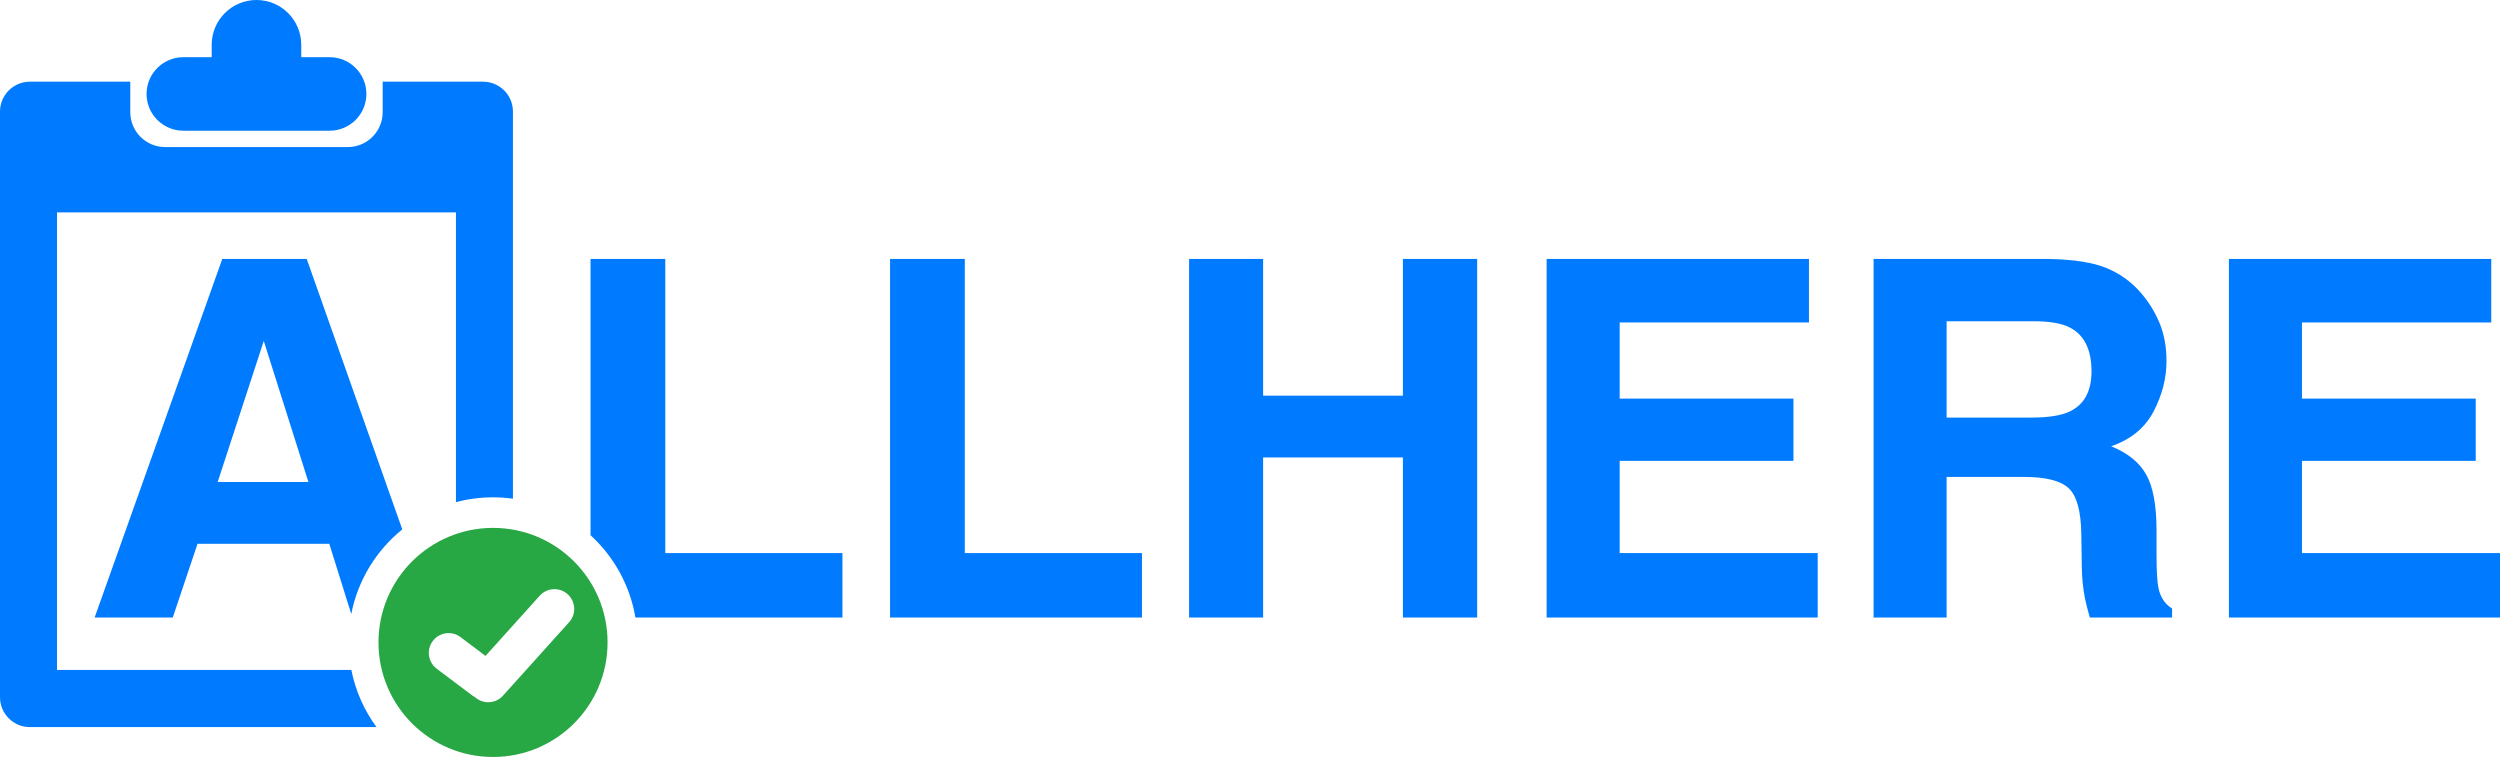
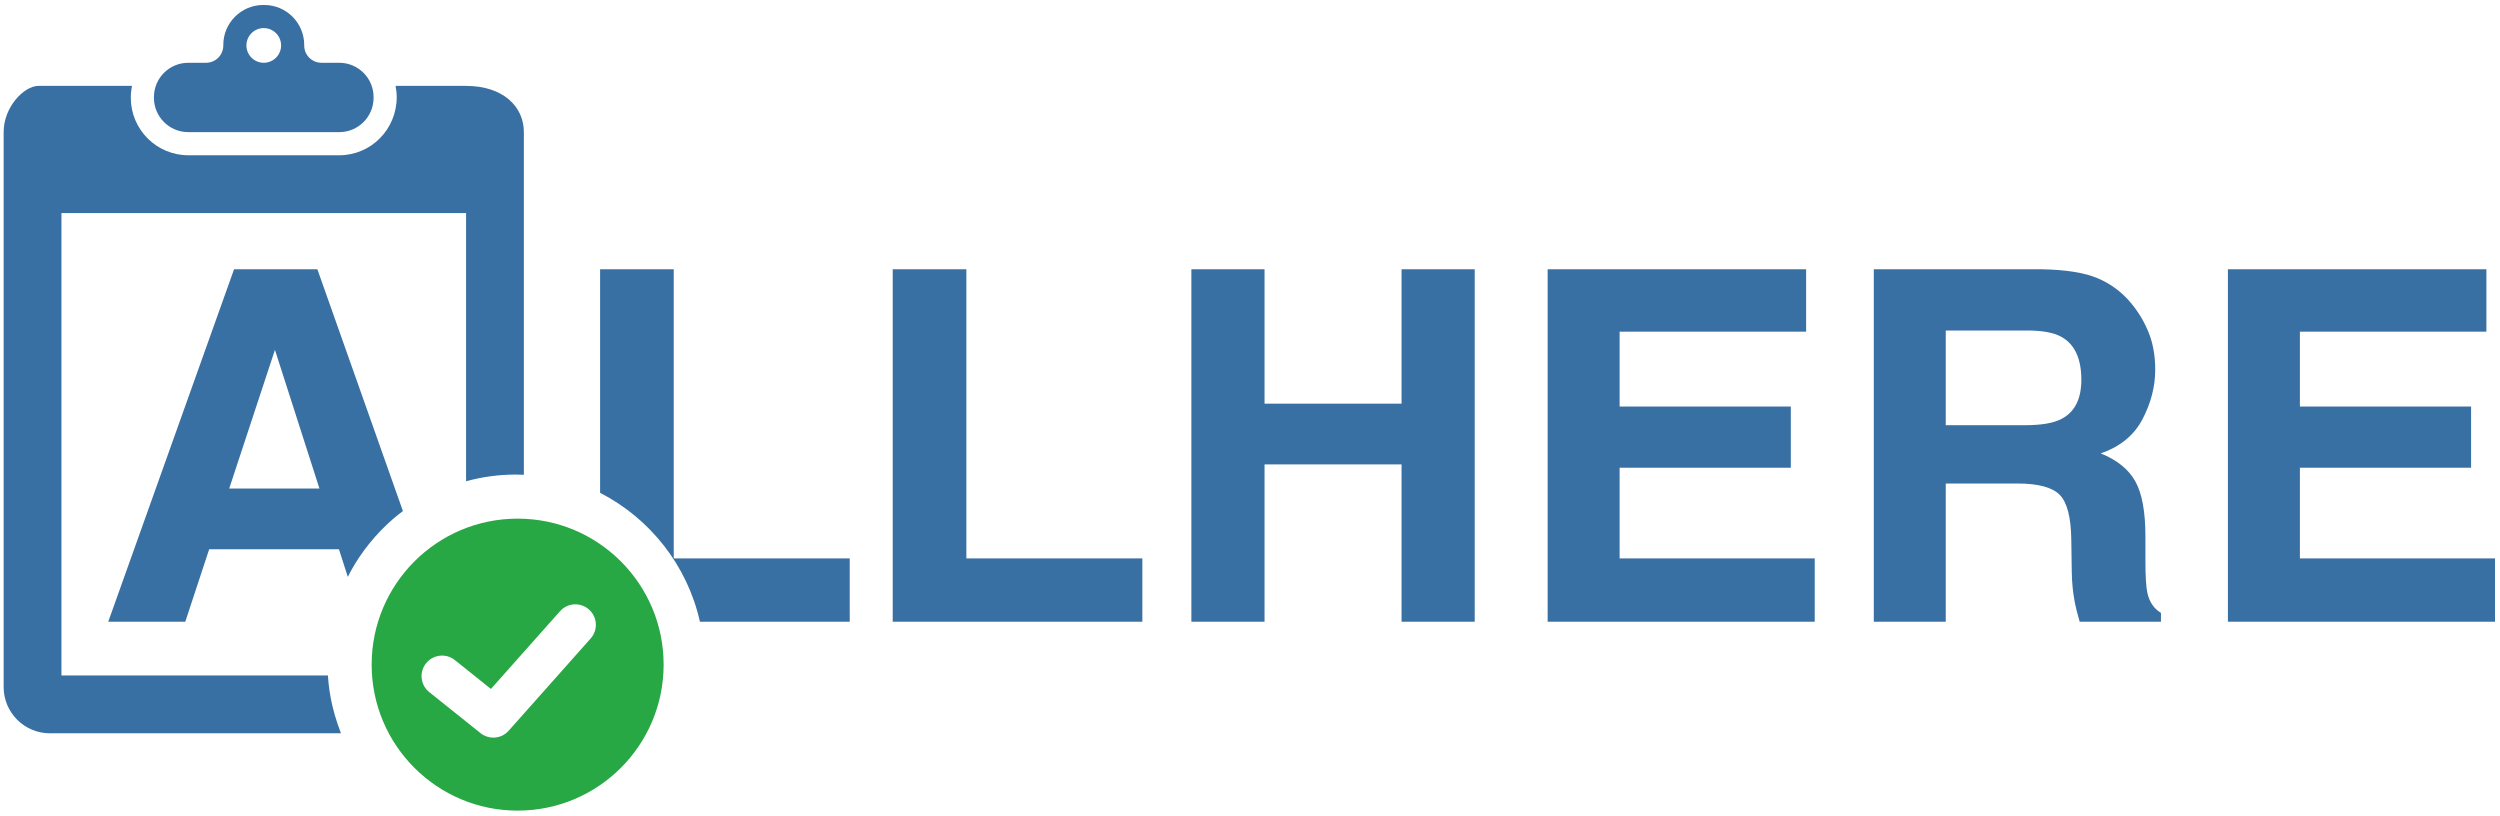
- <svg xmlns="http://www.w3.org/2000/svg" width="502px" height="152px" viewBox="0 0 502 152" version="1.1">
+ <svg xmlns="http://www.w3.org/2000/svg" width="429px" height="140px" viewBox="0 0 429 140" version="1.1">
  <defs />
-   <g id="improved-logo" stroke="none" stroke-width="1" fill="none" fill-rule="evenodd">
+   <g id="Page-1" stroke="none" stroke-width="1" fill="none" fill-rule="evenodd">
    <g id="logo-blue-green">
-       <path d="M42.508,11.483 L42.508,8.992 L42.508,8.992 C42.508,4.026 46.534,9.12272381e-16 51.5,0 C56.466,-9.12272381e-16 60.492,4.026 60.492,8.992 L60.492,11.483 L66.189,11.483 L66.189,11.483 C70.266,11.483 73.571,14.788 73.571,18.865 L73.571,18.865 C73.571,22.942 70.266,26.247 66.189,26.247 L36.811,26.247 C32.734,26.247 29.429,22.942 29.429,18.865 C29.429,14.788 32.734,11.483 36.811,11.483 L36.811,11.483 L42.508,11.483 Z M91.556,100.83 L91.556,42.652 L11.444,42.652 L11.444,134.517 L70.55,134.517 C71.386,138.748 73.142,142.648 75.601,146 L6,146 L6,146 C2.686,146 -4.82366169e-16,143.314 -8.8817842e-16,140 L0,22.404 L-8.8817842e-16,22.404 C-1.29399067e-15,19.091 2.686,16.404 6,16.404 L6,16.404 L26.159,16.404 L26.159,22.528 C26.159,26.394 29.293,29.528 33.159,29.528 L33.159,29.528 L69.841,29.528 C73.707,29.528 76.841,26.394 76.841,22.528 L76.841,22.528 L76.841,16.404 L97,16.404 C100.314,16.404 103,19.091 103,22.404 L103,100.139 C101.692,99.958 100.357,99.865 99,99.865 C96.426,99.865 93.931,100.2 91.556,100.83 Z" id="clipboard" fill="#007BFF" />
-       <path d="M43.707,96.792 L61.932,96.792 L52.966,68.461 L43.707,96.792 Z M80.777,106.305 L61.591,52 L44.633,52 L19,124 L34.691,124 L39.662,109.199 L66.123,109.199 L70.534,123.3 C71.86,116.478 75.577,110.51 80.777,106.305 Z M127.594,124 L169.162,124 L169.162,111.056 L133.588,111.056 L133.588,52 L118.579,52 L118.579,107.472 C123.236,111.736 126.496,117.501 127.594,124 Z M178.724,52 L193.733,52 L193.733,111.056 L229.307,111.056 L229.307,124 L178.724,124 L178.724,52 Z M238.771,124 L238.771,52 L253.634,52 L253.634,79.452 L281.703,79.452 L281.703,52 L296.615,52 L296.615,124 L281.703,124 L281.703,91.859 L253.634,91.859 L253.634,124 L238.771,124 Z M363.241,64.749 L325.231,64.749 L325.231,80.038 L360.122,80.038 L360.122,92.543 L325.231,92.543 L325.231,111.056 L364.996,111.056 L364.996,124 L310.563,124 L310.563,52 L363.241,52 L363.241,64.749 Z M390.882,64.505 L390.882,83.848 L407.889,83.848 C411.268,83.848 413.802,83.457 415.492,82.676 C418.48,81.308 419.975,78.605 419.975,74.567 C419.975,70.204 418.529,67.273 415.638,65.775 C414.013,64.928 411.577,64.505 408.328,64.505 L390.882,64.505 Z M423.069,53.856 C425.782,54.996 428.08,56.673 429.965,58.887 C431.524,60.711 432.759,62.73 433.668,64.944 C434.578,67.159 435.033,69.682 435.033,72.516 C435.033,75.935 434.172,79.297 432.45,82.602 C430.728,85.908 427.886,88.244 423.922,89.612 C427.236,90.947 429.583,92.844 430.964,95.303 C432.344,97.761 433.035,101.514 433.035,106.562 L433.035,111.398 C433.035,114.687 433.165,116.917 433.425,118.09 C433.815,119.946 434.724,121.313 436.154,122.193 L436.154,124 L419.634,124 C419.179,122.404 418.854,121.118 418.659,120.141 C418.269,118.122 418.058,116.054 418.026,113.938 L417.928,107.246 C417.863,102.654 417.027,99.593 415.418,98.062 C413.81,96.532 410.797,95.767 406.379,95.767 L390.882,95.767 L390.882,124 L376.214,124 L376.214,52 L411.447,52 C416.482,52.098 420.357,52.716 423.069,53.856 Z M500.246,64.749 L462.235,64.749 L462.235,80.038 L497.127,80.038 L497.127,92.543 L462.235,92.543 L462.235,111.056 L502,111.056 L502,124 L447.567,124 L447.567,52 L500.246,52 L500.246,64.749 Z" id="ALLHERE-text" fill="#007BFF" />
-       <path d="M95.354,139.964 C95.363,139.972 95.372,139.981 95.381,139.989 L95.381,139.989 C97.012,141.457 99.524,141.325 100.992,139.695 L114.281,124.936 C115.75,123.305 115.618,120.793 113.987,119.324 C112.357,117.856 109.844,117.988 108.376,119.618 L108.376,119.618 L97.49,131.709 L92.471,127.928 C90.718,126.607 88.227,126.957 86.907,128.71 L86.907,128.71 L86.907,128.71 C85.586,130.462 85.936,132.953 87.689,134.274 L87.689,134.274 L94.723,139.574 C94.924,139.726 95.136,139.856 95.354,139.964 Z M99,152 C86.297,152 76,141.703 76,129 C76,116.297 86.297,106 99,106 C111.703,106 122,116.297 122,129 C122,141.703 111.703,152 99,152 Z" id="checkmark" fill="#28A745" />
+       <path d="M45.261,10.772 C43.618,10.772 42.285,9.44 42.285,7.796 C42.285,6.153 43.618,4.82 45.261,4.82 C46.904,4.82 48.237,6.153 48.237,7.796 C48.237,9.44 46.904,10.772 45.261,10.772 Z M58.215,10.772 C61.469,10.772 64.107,13.41 64.107,16.663 L64.107,16.783 C64.107,20.037 61.469,22.674 58.215,22.674 L32.307,22.674 C29.053,22.674 26.414,20.037 26.414,16.783 L26.414,16.663 C26.414,13.41 29.053,10.772 32.307,10.772 L35.361,10.772 C36.994,10.772 38.318,9.448 38.318,7.816 L38.318,7.717 C38.318,3.926 41.39,0.853 45.181,0.853 L45.34,0.853 C49.131,0.853 52.204,3.926 52.204,7.717 L52.204,7.817 C52.204,9.448 53.527,10.772 55.16,10.772 L58.215,10.772 Z M57.904,124.148 C58.036,124.537 58.174,124.924 58.32,125.307 C58.387,125.48 58.439,125.66 58.508,125.832 L8.56,125.832 C4.178,125.832 0.626,122.279 0.626,117.897 L0.626,22.674 C0.626,18.293 4.178,14.74 6.577,14.74 L22.654,14.74 C22.52,15.399 22.447,16.081 22.447,16.784 C22.447,22.219 26.87,26.643 32.307,26.643 L58.214,26.643 C63.652,26.643 68.074,22.219 68.074,16.663 C68.074,16.005 68.004,15.363 67.88,14.74 L79.977,14.74 C86.343,14.74 89.896,18.293 89.896,22.674 L89.896,81.47 C89.439,81.45 88.98,81.435 88.517,81.435 C85.56,81.435 82.699,81.839 79.977,82.583 L79.977,36.561 L10.545,36.561 L10.545,115.913 L56.268,115.913 C56.324,116.762 56.41,117.603 56.53,118.434 C56.534,118.464 56.537,118.496 56.542,118.527 C56.648,119.246 56.781,119.956 56.934,120.659 C56.992,120.927 57.054,121.192 57.118,121.457 C57.232,121.924 57.358,122.386 57.492,122.845 C57.62,123.284 57.758,123.717 57.904,124.148 Z" id="clipboard" fill="#3870A3" />
+       <path d="M115.614,95.817 L145.813,95.817 L145.813,106.69 L120.11,106.69 C117.948,97.031 111.556,88.977 102.977,84.566 L102.977,46.209 L115.614,46.209 L115.614,95.817 Z M153.19,46.209 L165.828,46.209 L165.828,95.817 L196.027,95.817 L196.027,106.69 L153.19,106.69 L153.19,46.209 Z M204.439,106.69 L204.439,46.209 L216.995,46.209 L216.995,69.269 L240.506,69.269 L240.506,46.209 L253.061,46.209 L253.061,106.69 L240.506,106.69 L240.506,79.691 L216.995,79.691 L216.995,106.69 L204.439,106.69 Z M309.931,56.919 L277.926,56.919 L277.926,69.761 L307.304,69.761 L307.304,80.266 L277.926,80.266 L277.926,95.817 L311.408,95.817 L311.408,106.69 L265.576,106.69 L265.576,46.209 L309.931,46.209 L309.931,56.919 Z M360.013,47.769 C362.241,48.727 364.127,50.135 365.675,51.995 C366.956,53.527 367.969,55.223 368.715,57.083 C369.463,58.944 369.836,61.063 369.836,63.443 C369.836,66.315 369.111,69.14 367.661,71.915 C366.212,74.693 363.819,76.655 360.481,77.803 C363.272,78.926 365.248,80.519 366.411,82.584 C367.573,84.65 368.154,87.802 368.154,92.042 L368.154,96.104 C368.154,98.867 368.265,100.74 368.487,101.725 C368.822,103.284 369.598,104.433 370.821,105.172 L370.821,106.69 L356.871,106.69 C356.487,105.35 356.214,104.269 356.051,103.449 C355.722,101.753 355.544,100.016 355.517,98.238 L355.435,92.616 C355.383,88.759 354.717,86.188 353.435,84.902 C352.155,83.617 349.754,82.973 346.235,82.973 L333.893,82.973 L333.893,106.69 L321.542,106.69 L321.542,46.209 L350.47,46.209 C354.605,46.291 357.786,46.811 360.013,47.769 Z M333.893,56.714 L333.893,72.962 L347.493,72.962 C350.195,72.962 352.222,72.634 353.573,71.977 C355.963,70.828 357.158,68.558 357.158,65.166 C357.158,61.501 356.001,59.039 353.689,57.781 C352.391,57.069 350.442,56.714 347.844,56.714 L333.893,56.714 Z M426.666,56.919 L394.661,56.919 L394.661,69.761 L424.039,69.761 L424.039,80.266 L394.661,80.266 L394.661,95.817 L428.143,95.817 L428.143,106.69 L382.311,106.69 L382.311,46.209 L426.666,46.209 L426.666,56.919 Z M59.686,98.997 L58.165,94.258 L35.892,94.258 L31.792,106.691 L18.573,106.691 L40.163,46.209 L54.463,46.209 L69.141,87.698 C68.57,88.134 67.999,88.57 67.458,89.041 C64.554,91.572 62.085,94.585 60.208,97.981 C60.024,98.313 59.859,98.658 59.686,98.997 Z M39.33,83.835 L54.819,83.835 L47.179,60.037 L39.33,83.835 Z" id="text" fill="#3870A3" />
+       <path d="M101.36,109.561 L87.285,125.396 C86.591,126.177 85.626,126.577 84.653,126.577 C83.881,126.577 83.104,126.324 82.456,125.805 L73.658,118.767 C72.141,117.554 71.895,115.34 73.11,113.823 C74.322,112.303 76.538,112.057 78.055,113.272 L84.244,118.222 L96.101,104.884 C97.39,103.432 99.615,103.3 101.069,104.592 C102.521,105.884 102.652,108.107 101.36,109.561 Z M88.828,88.998 C74.992,88.998 63.776,100.214 63.776,114.049 C63.776,127.885 74.992,139.101 88.828,139.101 C102.663,139.101 113.879,127.885 113.879,114.049 C113.879,100.214 102.663,88.998 88.828,88.998 L88.828,88.998 Z" id="checkmark" fill="#28A745" />
    </g>
  </g>
</svg>
